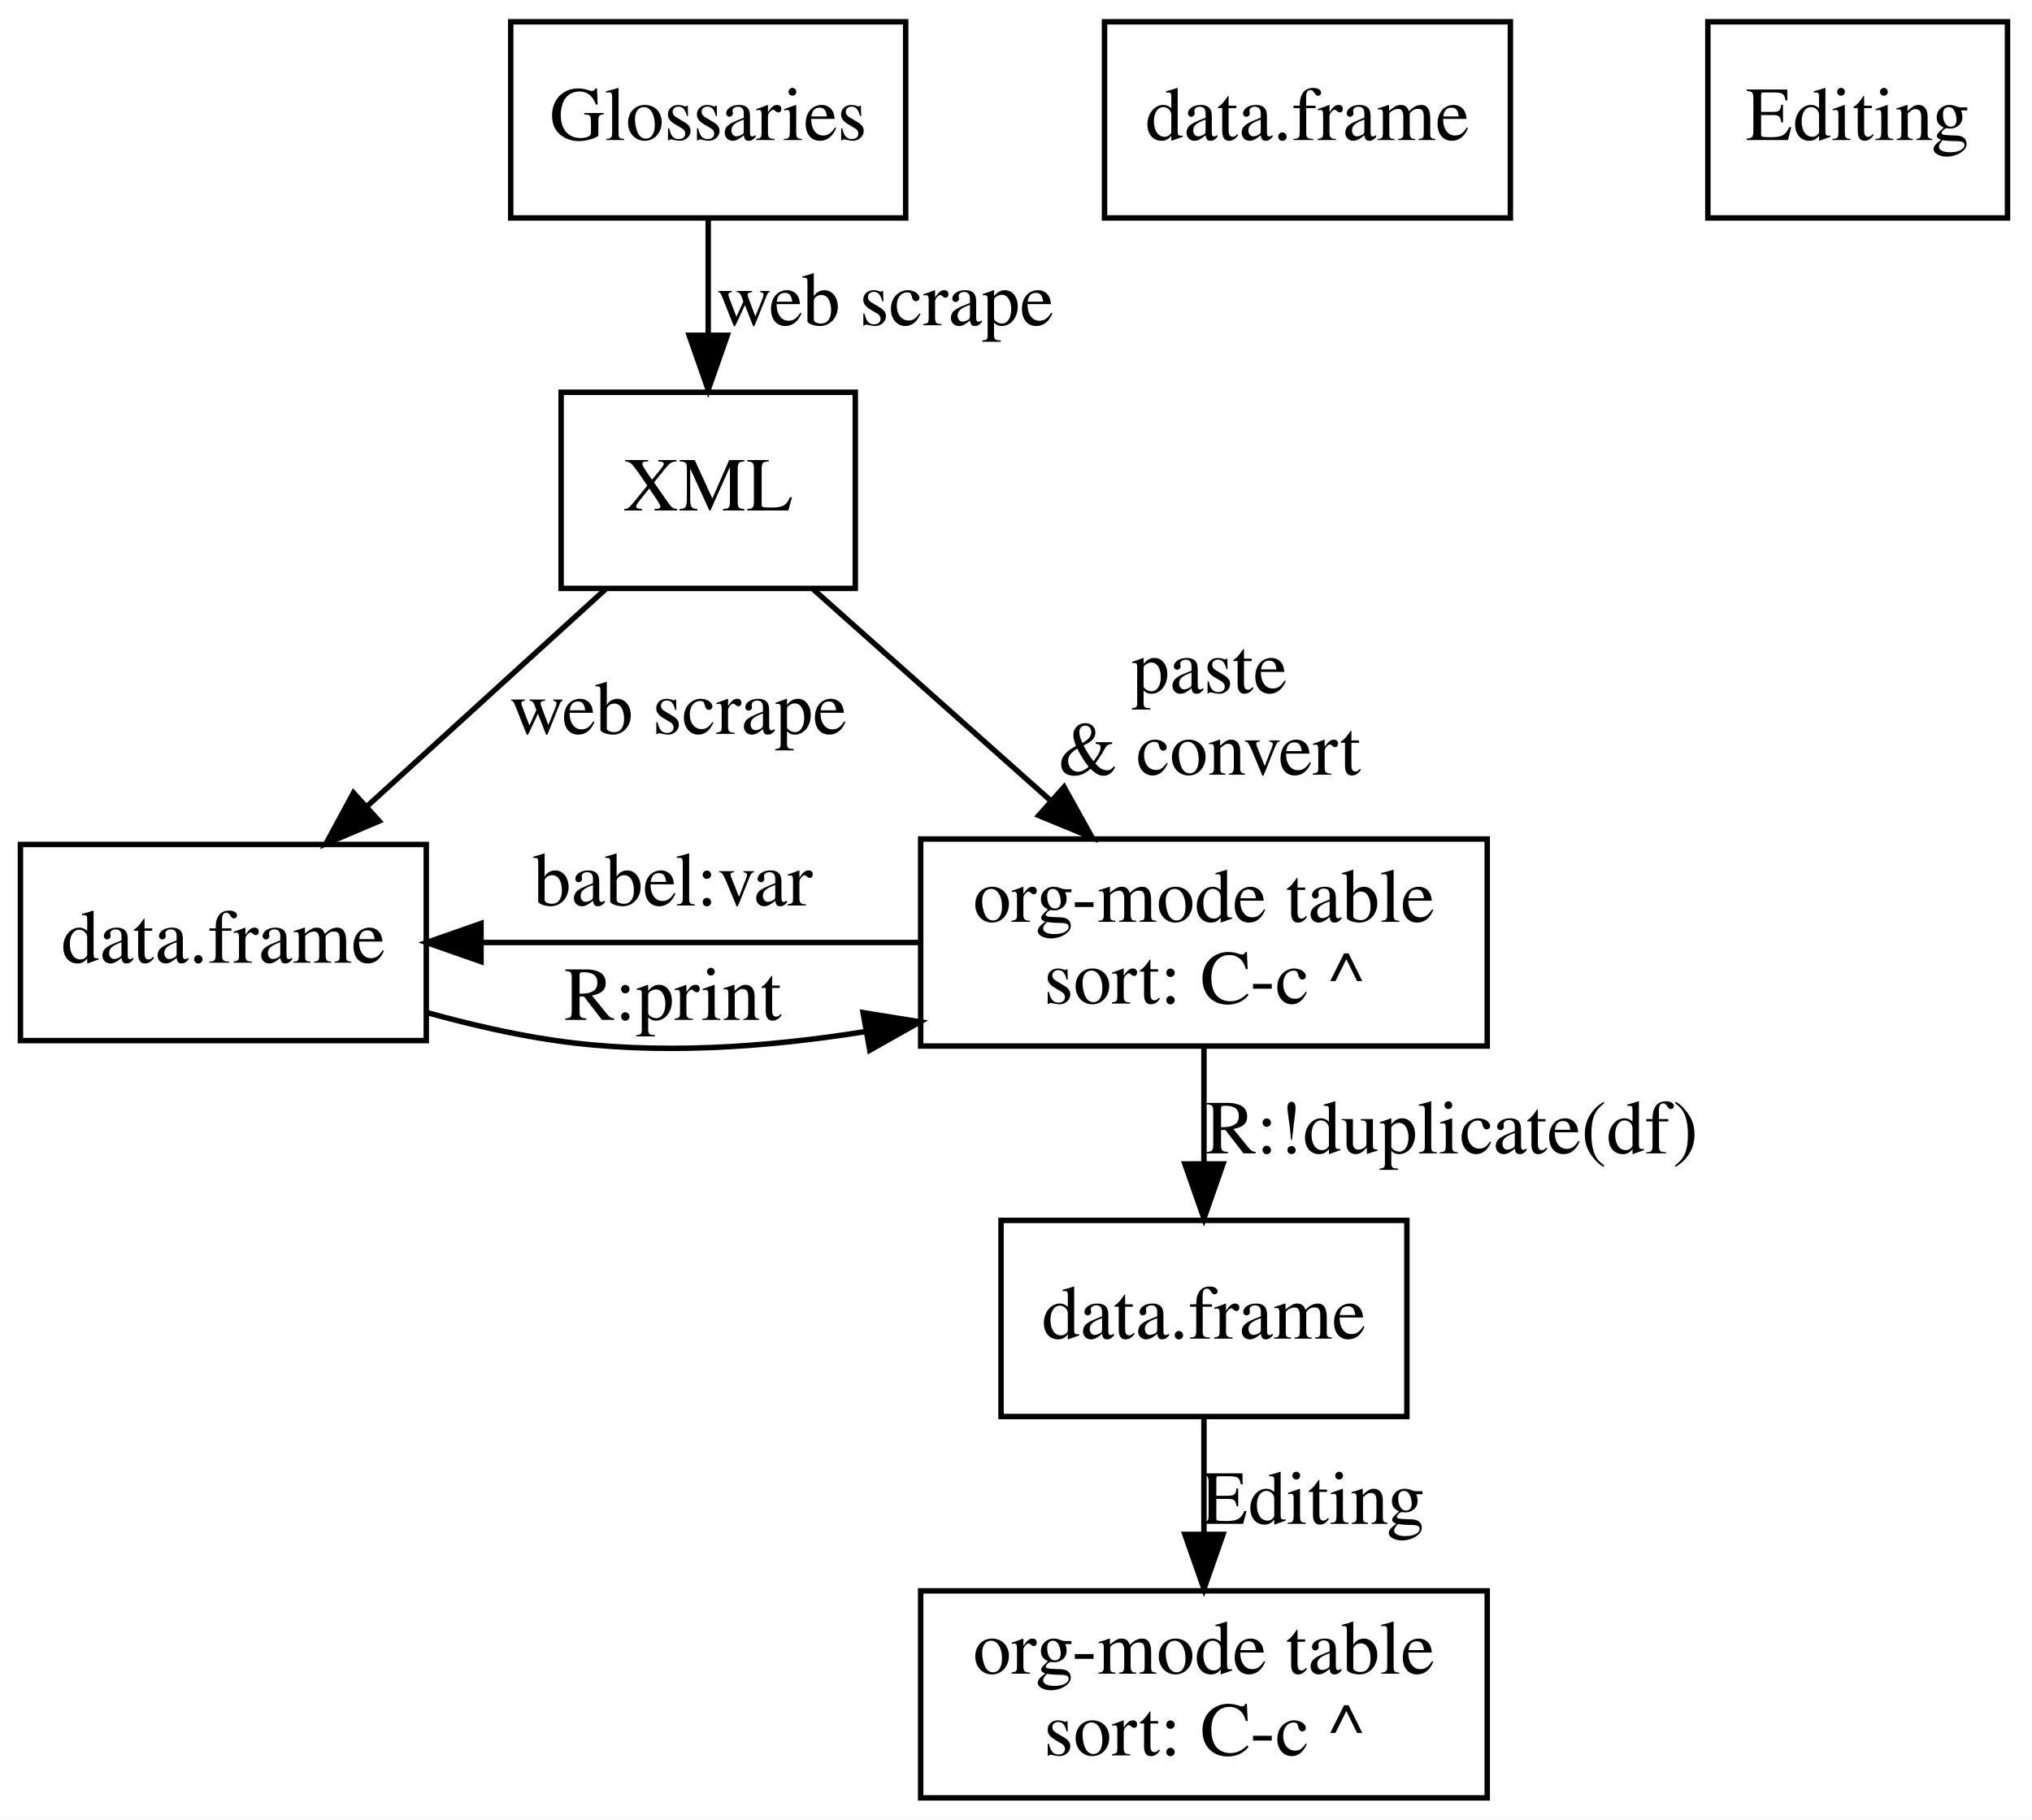
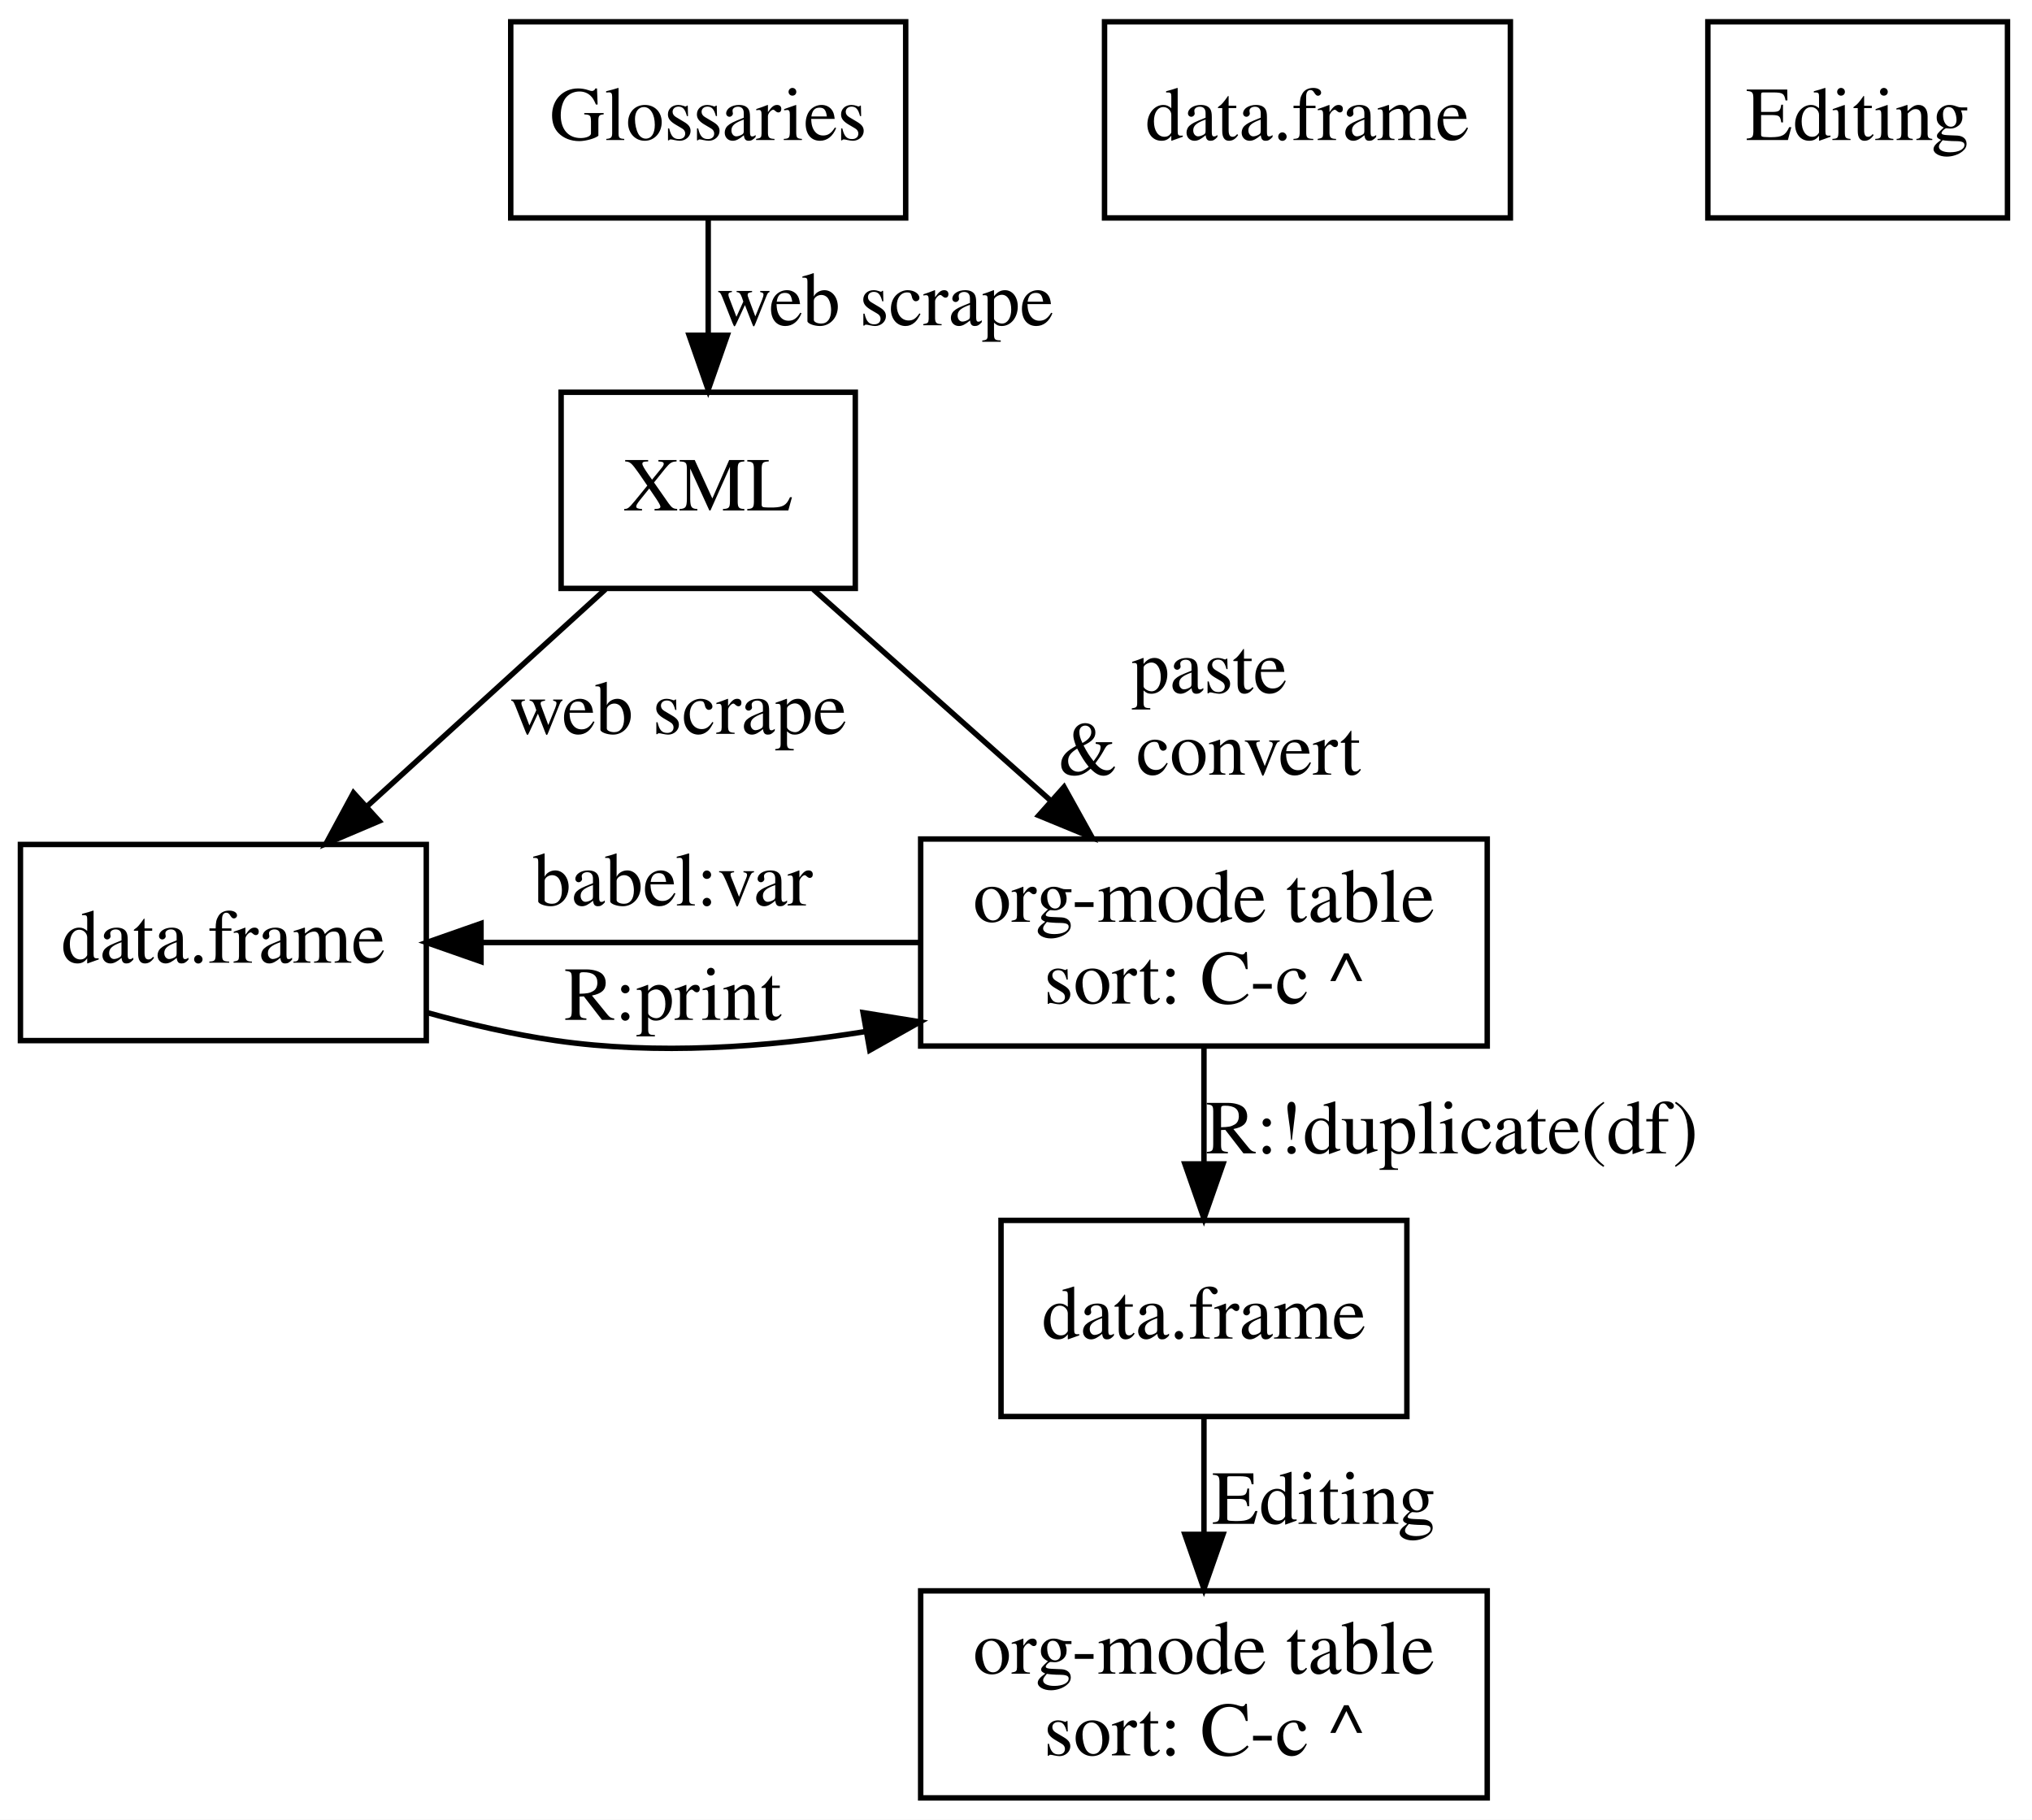
<svg xmlns="http://www.w3.org/2000/svg" width="373pt" height="334pt" viewBox="0.00 0.00 373.00 334.00">
  <g id="graph0" class="graph" transform="scale(1 1) rotate(0) translate(4 330)">
    <polygon fill="white" stroke="none" points="-4,4 -4,-330 369,-330 369,4 -4,4" />
    <g id="node1" class="node">
      <polygon fill="none" stroke="black" points="162.25,-326 89.75,-326 89.75,-290 162.25,-290 162.25,-326" />
      <text text-anchor="middle" x="126" y="-304.3" font-family="Times,serif" font-size="14.00">Glossaries</text>
    </g>
    <g id="node2" class="node">
      <polygon fill="none" stroke="black" points="153,-258 99,-258 99,-222 153,-222 153,-258" />
      <text text-anchor="middle" x="126" y="-236.3" font-family="Times,serif" font-size="14.00">XML</text>
    </g>
    <g id="edge1" class="edge">
      <path fill="none" stroke="black" d="M126,-289.659C126,-283.193 126,-275.682 126,-268.525" />
      <polygon fill="black" stroke="black" points="129.5,-268.454 126,-258.454 122.5,-268.454 129.5,-268.454" />
      <text text-anchor="middle" x="158.5" y="-270.3" font-family="Times,serif" font-size="14.00"> web scrape</text>
    </g>
    <g id="node3" class="node">
      <polygon fill="none" stroke="black" points="74.25,-175 -0.25,-175 -0.25,-139 74.25,-139 74.25,-175" />
      <text text-anchor="middle" x="37" y="-153.3" font-family="Times,serif" font-size="14.00">data.frame</text>
    </g>
    <g id="edge2" class="edge">
      <path fill="none" stroke="black" d="M107.125,-221.822C94.382,-210.224 77.385,-194.755 63.316,-181.951" />
      <polygon fill="black" stroke="black" points="65.599,-179.296 55.847,-175.153 60.887,-184.473 65.599,-179.296" />
      <text text-anchor="middle" x="120.5" y="-195.3" font-family="Times,serif" font-size="14.00"> web scrape</text>
    </g>
    <g id="node6" class="node">
      <polygon fill="none" stroke="black" points="269,-176 165,-176 165,-138 269,-138 269,-176" />
      <text text-anchor="middle" x="217" y="-160.8" font-family="Times,serif" font-size="14.00">org-mode table </text>
      <text text-anchor="middle" x="217" y="-145.8" font-family="Times,serif" font-size="14.00"> sort: C-c ^ </text>
    </g>
    <g id="edge3" class="edge">
      <path fill="none" stroke="black" d="M145.299,-221.822C157.977,-210.537 174.771,-195.588 188.92,-182.995" />
      <polygon fill="black" stroke="black" points="191.322,-185.542 196.464,-176.279 186.668,-180.313 191.322,-185.542" />
      <text text-anchor="middle" x="218" y="-202.8" font-family="Times,serif" font-size="14.00"> paste </text>
      <text text-anchor="middle" x="218" y="-187.8" font-family="Times,serif" font-size="14.00">&amp; convert</text>
    </g>
    <g id="edge4" class="edge">
      <path fill="none" stroke="black" d="M74.37,-144.142C82.094,-142.005 90.241,-140.121 98,-139 116.496,-136.328 136.593,-137.72 154.914,-140.663" />
      <polygon fill="black" stroke="black" points="154.43,-144.131 164.889,-142.441 155.659,-137.24 154.43,-144.131" />
      <text text-anchor="middle" x="119.5" y="-142.8" font-family="Times,serif" font-size="14.00"> R:print</text>
    </g>
    <g id="node4" class="node">
      <polygon fill="none" stroke="black" points="254.25,-106 179.75,-106 179.75,-70 254.25,-70 254.25,-106" />
      <text text-anchor="middle" x="217" y="-84.3" font-family="Times,serif" font-size="14.00">data.frame</text>
    </g>
    <g id="node7" class="node">
      <polygon fill="none" stroke="black" points="269,-38 165,-38 165,-0 269,-0 269,-38" />
      <text text-anchor="middle" x="217" y="-22.8" font-family="Times,serif" font-size="14.00">org-mode table </text>
      <text text-anchor="middle" x="217" y="-7.8" font-family="Times,serif" font-size="14.00"> sort: C-c ^ </text>
    </g>
    <g id="edge7" class="edge">
      <path fill="none" stroke="black" d="M217,-69.746C217,-63.285 217,-55.761 217,-48.55" />
      <polygon fill="black" stroke="black" points="220.5,-48.369 217,-38.369 213.5,-48.369 220.5,-48.369" />
-       <text text-anchor="middle" x="237" y="-50.3" font-family="Times,serif" font-size="14.00">Editing</text>
+       <text text-anchor="middle" x="239" y="-50.3" font-family="Times,serif" font-size="14.00"> Editing</text>
    </g>
    <g id="node5" class="node">
      <polygon fill="none" stroke="black" points="273.25,-326 198.75,-326 198.75,-290 273.25,-290 273.25,-326" />
      <text text-anchor="middle" x="236" y="-304.3" font-family="Times,serif" font-size="14.00">data.frame</text>
    </g>
    <g id="edge5" class="edge">
      <path fill="none" stroke="black" d="M164.736,-157C139.397,-157 109.184,-157 84.504,-157" />
      <polygon fill="black" stroke="black" points="84.296,-153.5 74.296,-157 84.296,-160.5 84.296,-153.5" />
      <text text-anchor="middle" x="119.5" y="-163.8" font-family="Times,serif" font-size="14.00"> babel:var</text>
    </g>
    <g id="edge6" class="edge">
      <path fill="none" stroke="black" d="M217,-137.692C217,-131.132 217,-123.586 217,-116.423" />
      <polygon fill="black" stroke="black" points="220.5,-116.363 217,-106.363 213.5,-116.363 220.5,-116.363" />
      <text text-anchor="middle" x="262.5" y="-118.3" font-family="Times,serif" font-size="14.00"> R:!duplicate(df)</text>
    </g>
    <g id="node8" class="node">
      <polygon fill="none" stroke="black" points="364.5,-326 309.5,-326 309.5,-290 364.5,-290 364.5,-326" />
      <text text-anchor="middle" x="337" y="-304.3" font-family="Times,serif" font-size="14.00">Editing</text>
    </g>
  </g>
</svg>
